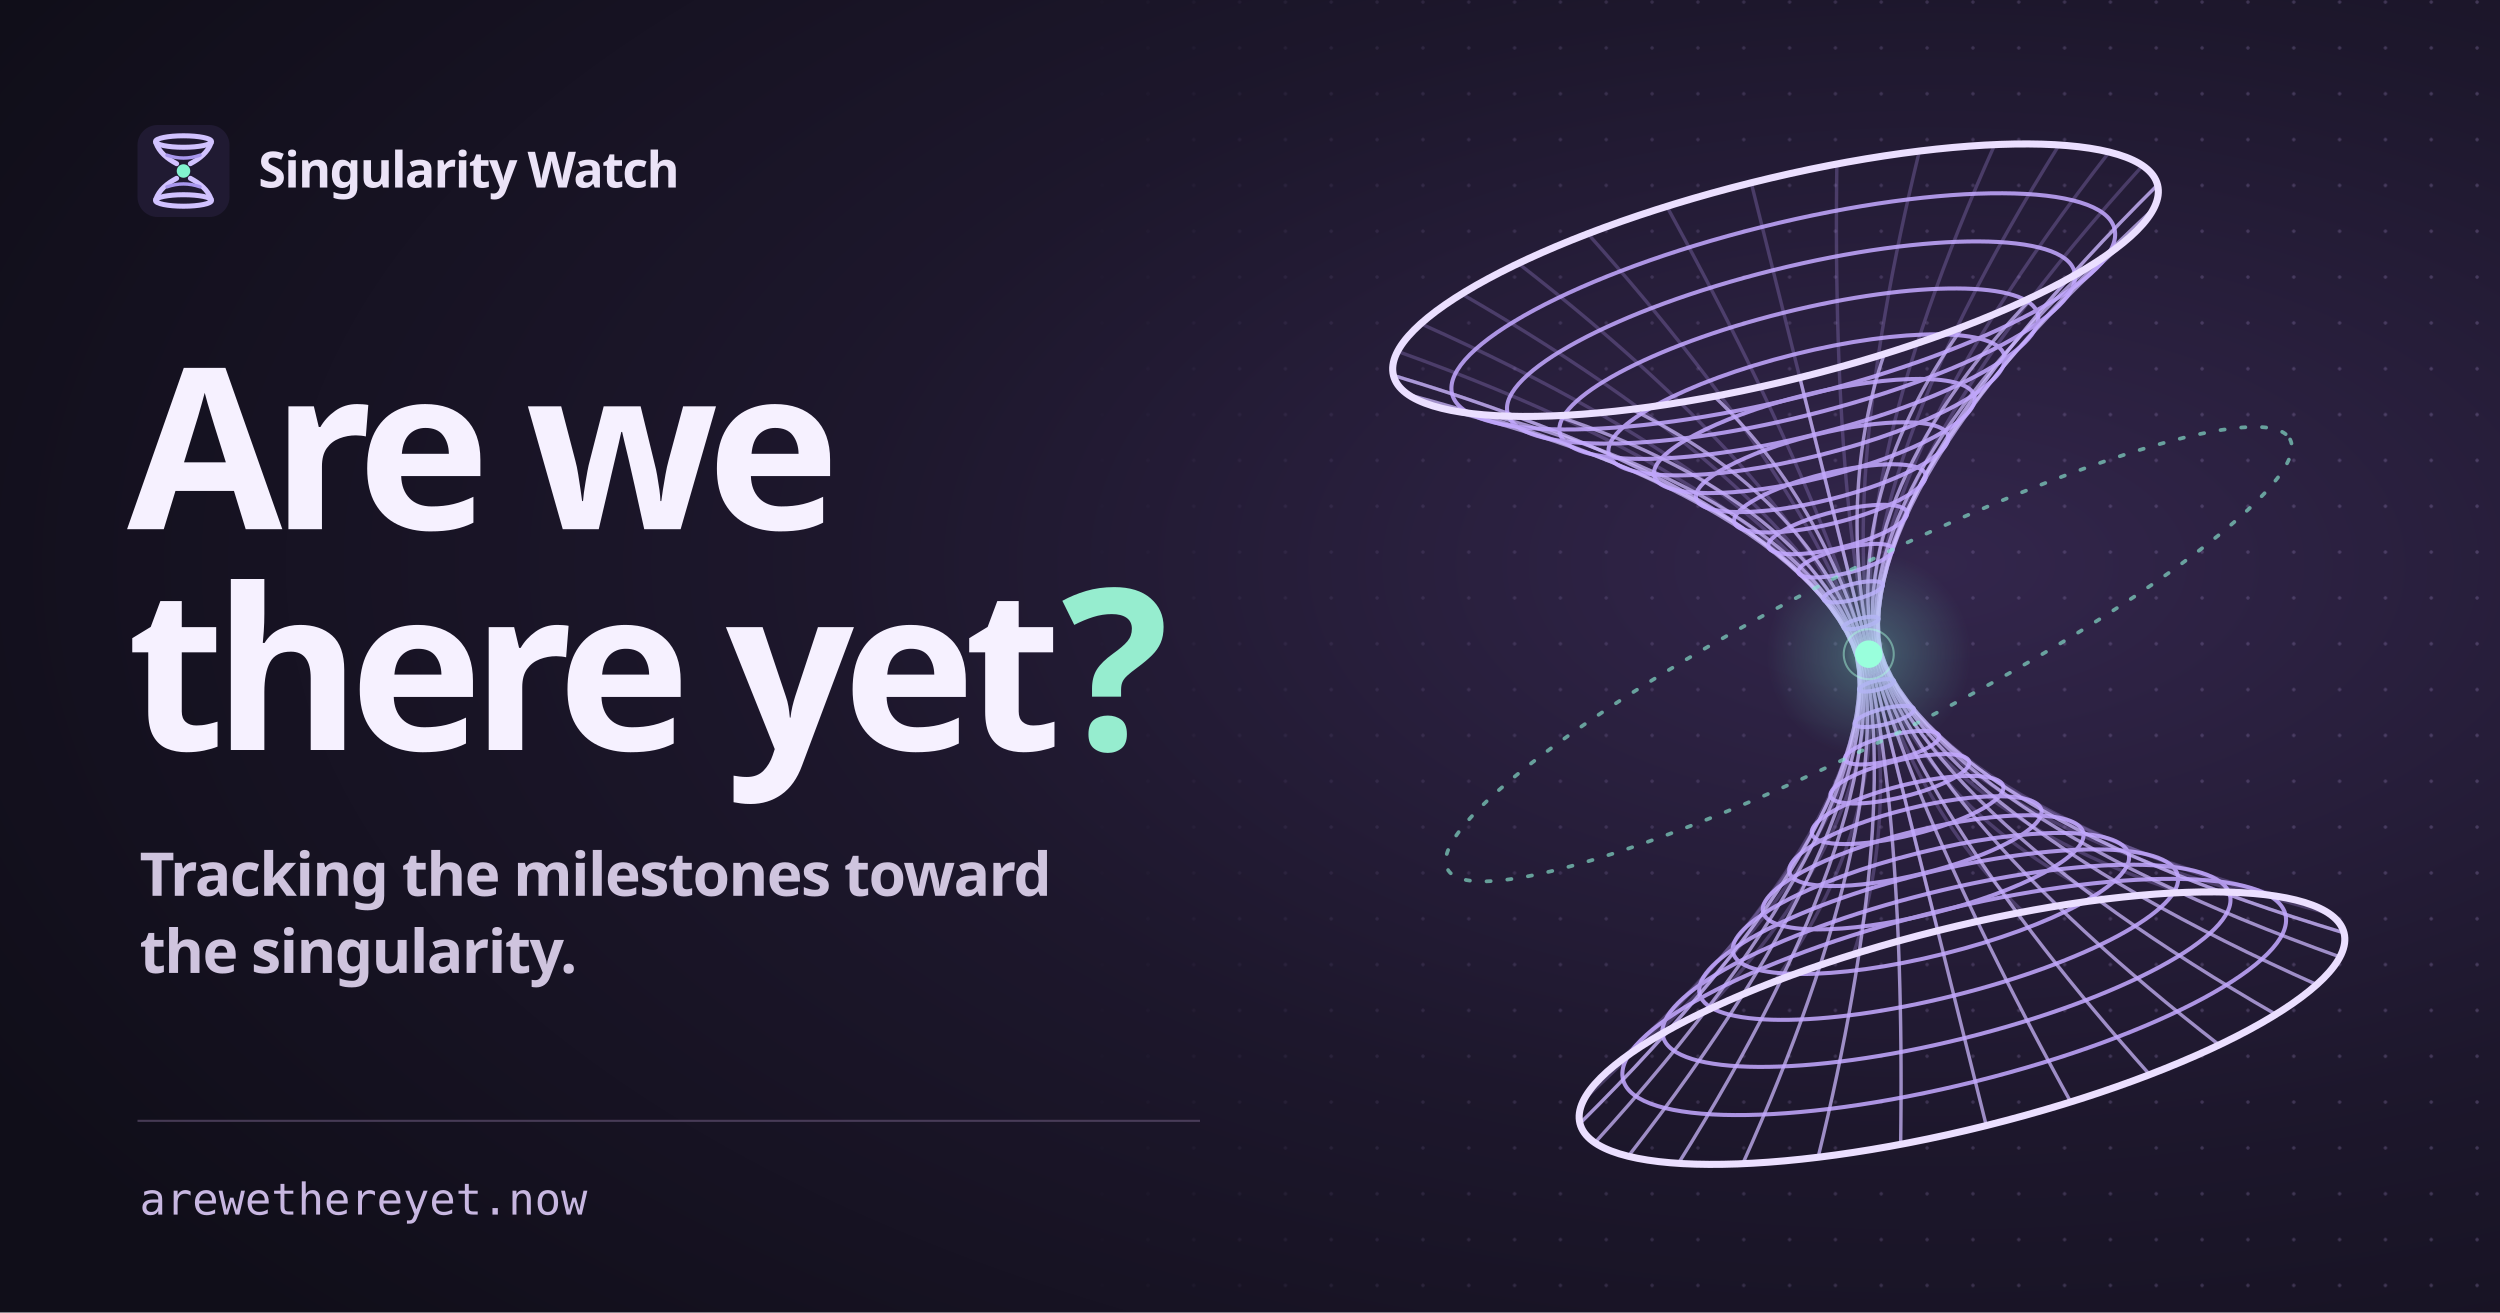
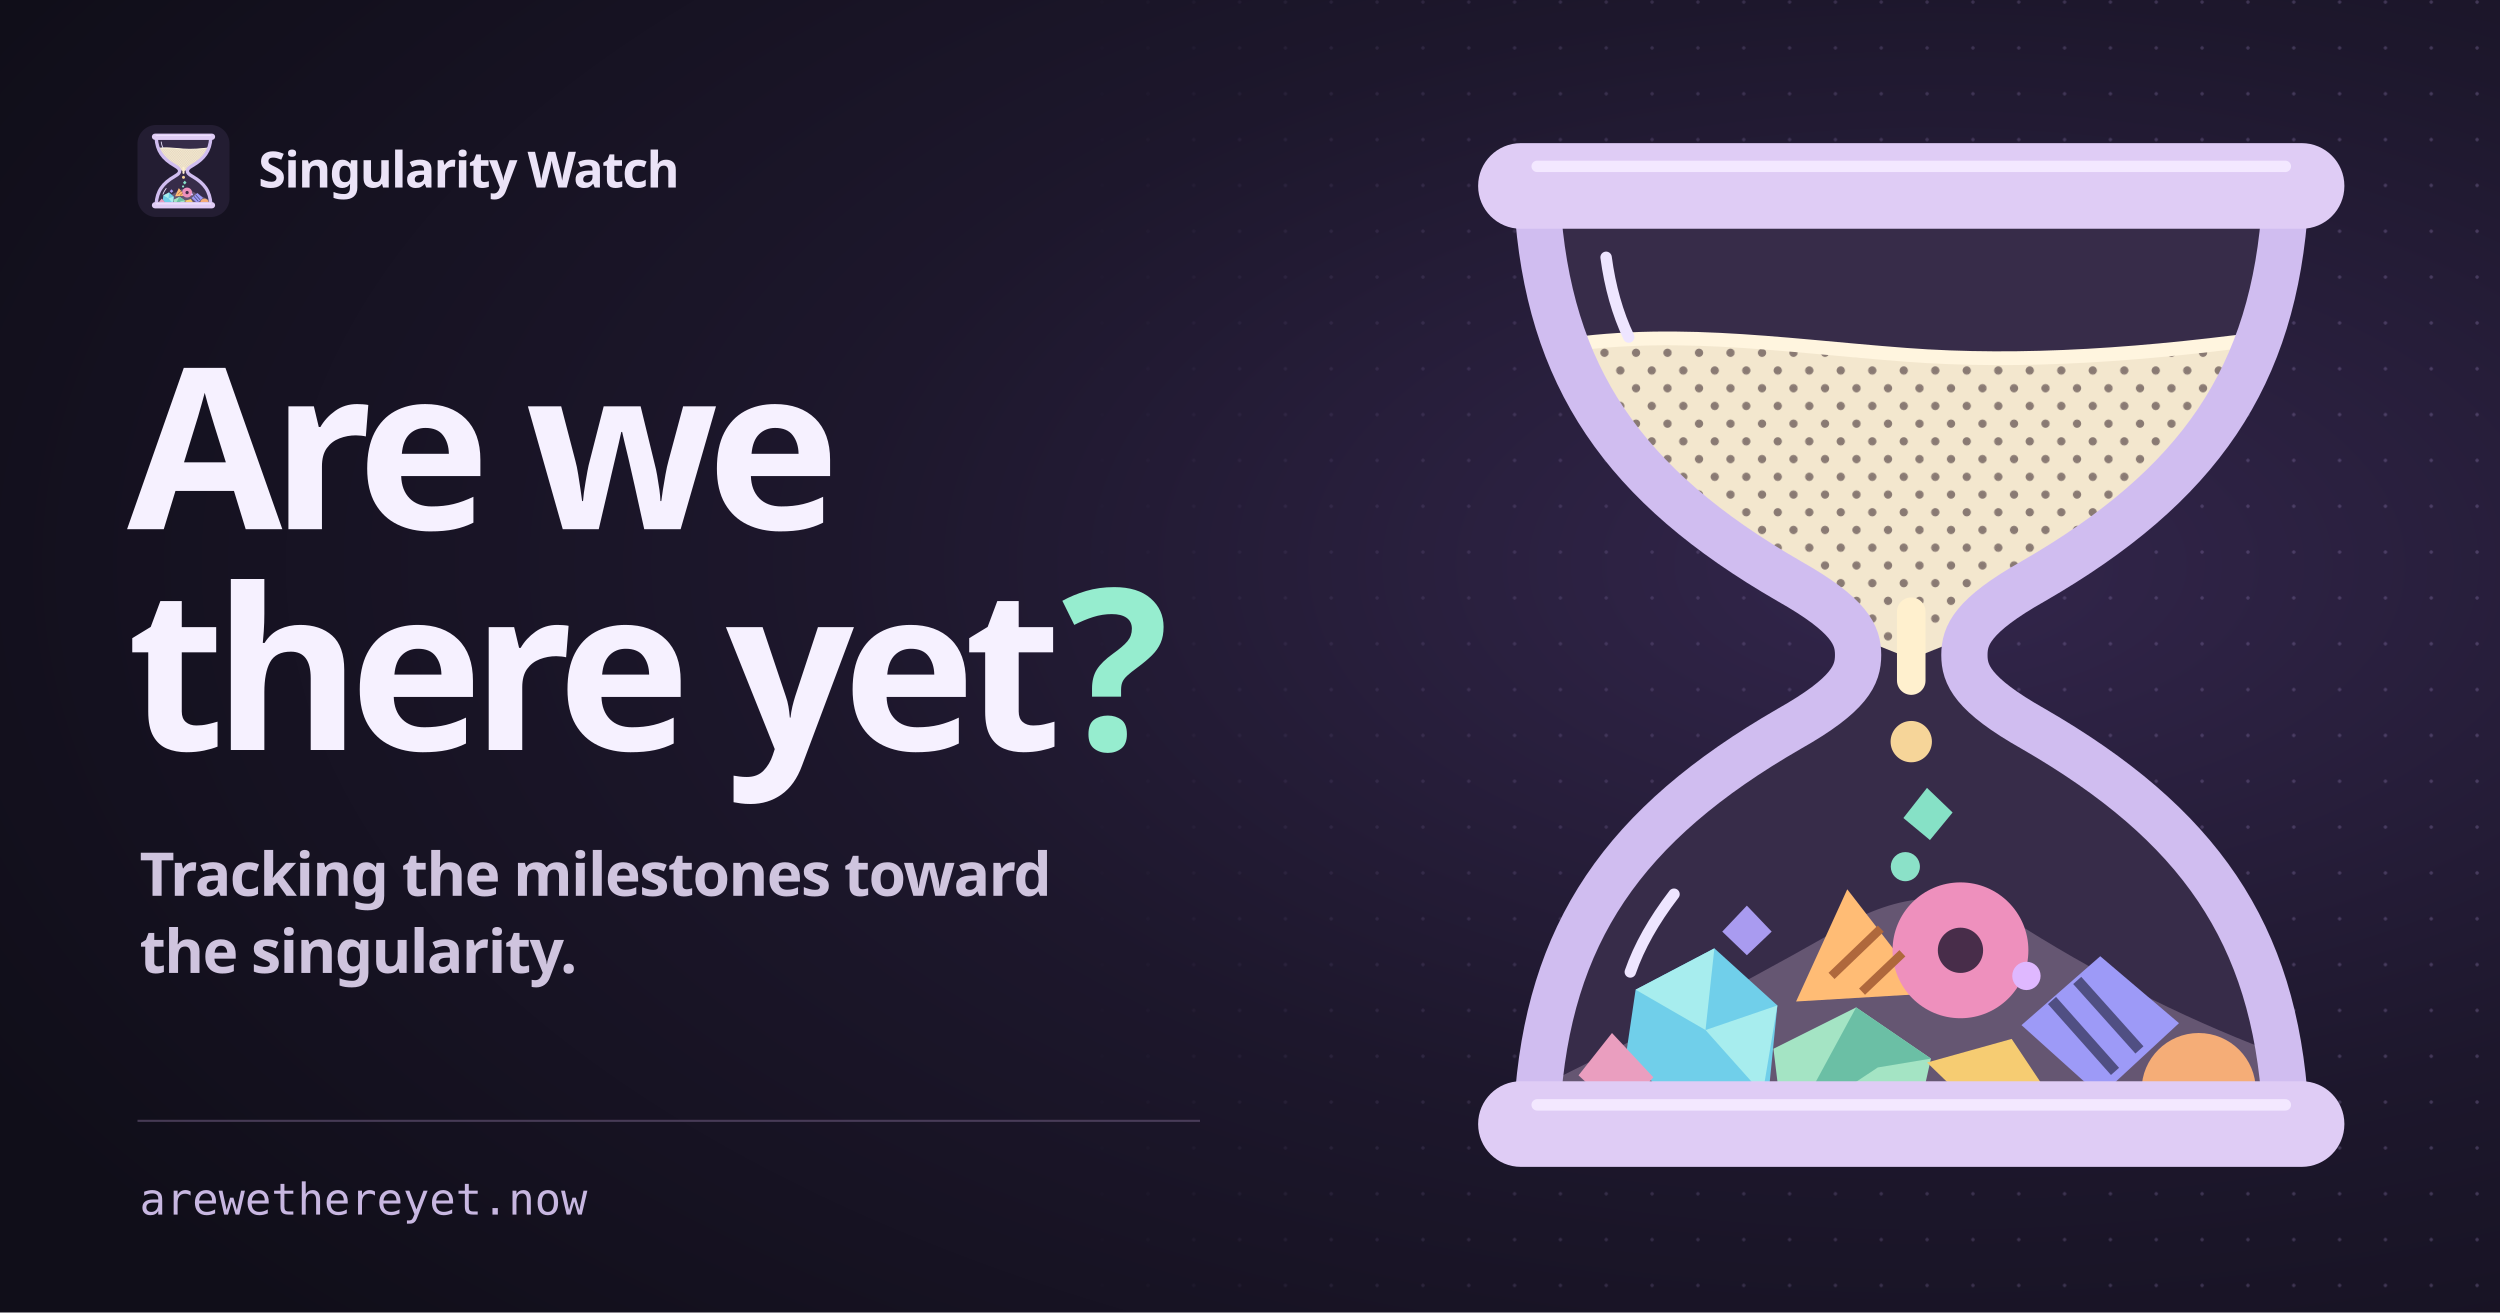
<svg xmlns="http://www.w3.org/2000/svg" width="1200" height="630" viewBox="0 0 1200 630">
  <defs>
    <style>
      @font-face {font-family:Geist;src:url(../site/assets/geist.woff2)}
      @font-face {font-family:'IBM Plex Mono';src:url(../site/assets/ibm-plex-mono.woff2)}
    </style>
    <radialGradient id="sky" cx="77%" cy="43%" r="87%">
      <stop stop-color="#33264c" />
      <stop offset=".50" stop-color="#1d172c" />
      <stop offset="1" stop-color="#100e19" />
-     </radialGradient>
-     <radialGradient id="light">
-       <stop stop-color="#a5ffe1" stop-opacity=".52" />
-       <stop offset=".23" stop-color="#75e3c9" stop-opacity=".25" />
-       <stop offset="1" stop-color="#75e3c9" stop-opacity="0" />
    </radialGradient>
    <pattern id="grid" width="22" height="22" patternUnits="userSpaceOnUse">
      <circle cx="1" cy="1" r=".85" fill="#ad96d6" opacity=".26" />
    </pattern>
    <linearGradient id="fade">
      <stop stop-color="black" />
      <stop offset=".32" stop-color="#a0a0a0" />
      <stop offset="1" stop-color="white" />
    </linearGradient>
    <mask id="field">
      <rect x="520" width="680" height="630" fill="url(#fade)" />
    </mask>
+     <path id="bowl" d="M13 9h38c-.55 8.9-4.4 14.4-12.8 19.25C35.1 30 34.7 31 34.7 32s.4 2 3.5 3.75C46.6 40.6 50.45 46.1 51 55H13c.55-8.9 4.4-14.4 12.8-19.25C28.9 34 29.3 33 29.3 32s-.4-2-3.5-3.75C17.4 23.4 13.55 17.9 13 9Z" />
+     <clipPath id="inside">
+       <use href="#bowl" />
+     </clipPath>
+     <path id="sand-bed" d="M13 16.5c6.4-1.2 12.1-.25 18.7.25 5.9.45 12.3.01 19.4-1v3.8L35 31l-3 1.2-3-1.2-16-11.7Z" />
+     <pattern id="sand" patternUnits="userSpaceOnUse" width="1.6" height="1.8">
+       <circle cx=".42" cy=".45" r=".21" fill="#897a73" />
+       <circle cx="1.22" cy="1.35" r=".21" fill="#897a73" />
+     </pattern>
+     <g id="glass">
+       <use href="#bowl" fill="#372c49" />
+       <g clip-path="url(#inside)">
+         <use href="#sand-bed" fill="#f3e7ce" />
+         <use href="#sand-bed" fill="url(#sand)" class="detail" />
+         <path d="M13 16.5c6.4-1.2 12.1-.25 18.7.25 5.9.45 12.3.01 19.4-1" fill="none" stroke="#fff5df" stroke-width=".7" />
+         <path d="M13 54q9.9-4.9 16.4-8.7c3.2-1.5 5.7-1.1 8.4.6q6.4 4 13.2 6.5V57H13Z" fill="#655672" />
+         <g>
+           <path d="m18 49 4-2.1 3.2 2.9-.45 4.5-4.9.65-2.3-2.9Z" fill="#70cfea" />
+           <path d="m26.15 49.6 2.6-5.7 4.1 5.3Z" fill="#ffbc75" />
+           <circle cx="34.5" cy="47" r="3.45" fill="#ee90bd" />
+           <path d="m37.6 50.8 4-3.5 4 3.4-4 3.7Z" fill="#9d9af7" />
+           <path d="m25 52 4.2-2.1 3.8 2.6-.8 3.6h-6.7Z" fill="#a4e4c4" />
+           <circle cx="46.6" cy="54.1" r="2.9" fill="#f5ad77" />
+           <circle cx="34.5" cy="47" r="1.15" fill="#482d4a" />
+         </g>
+         <g class="detail">
+           <path d="m18 49 3.55 2.05L22 46.9Zm3.55 2.05 2.9 3.25.75-4.5Z" fill="#a7edee" />
+           <path d="m30.45 45.9-2.5 2.4m3.6-1.15-2.05 1.95" stroke="#af683c" stroke-width=".44" />
+           <path d="m39.15 49.55 3.2 3.6m-1.92-4.62 3.16 3.53" stroke="#504f83" stroke-width=".55" />
+           <path d="m26 55.8 3.2-5.9 3.8 2.6-2.7.45Z" fill="#6bbfa5" />
+           <path d="m32.8 52.7 4.3-1.2 1.8 2.7-3.1 1.4Z" fill="#f6cc72" />
+           <path d="m15.1 53.35 1.7-2.15 2.1 2.25-1.65 1.9Z" fill="#ea9ebf" />
+           <circle cx="37.85" cy="48.3" r=".72" fill="#dfb8ff" />
+           <circle cx="31.7" cy="42.75" r=".74" fill="#8be1c8" />
+           <circle cx="36.9" cy="55.5" r=".47" fill="#fff0ba" />
+           <path d="m22.4 46.05 1.25-1.32 1.26 1.32-1.26 1.2Z" fill="#a99bf0" />
+         </g>
+         <path d="M32 29.8v3.5" fill="none" stroke="#fff0ce" stroke-width="1.45" stroke-linecap="round" />
+         <circle cx="32" cy="36.4" r="1.05" fill="#f6d599" />
+         <path d="m32.8 38.75 1.3 1.25-1.15 1.4-1.35-1.12Z" fill="#86e1c6" />
+       </g>
+       <use href="#bowl" fill="none" stroke="#d0bdf0" stroke-width="2.35" stroke-linejoin="round" />
+       <path class="detail" d="M16.5 11.8q.3 2.25 1.15 4.05m2.3 28.3q-1.55 2.02-2.22 3.95" fill="none" stroke="#eee5ff" stroke-width=".58" stroke-linecap="round" />
+       <g fill="#dfccf5">
+         <rect x="10" y="6" width="44" height="4.35" rx="2.17" />
+         <rect x="10" y="53.65" width="44" height="4.35" rx="2.17" />
+       </g>
+       <path class="detail" d="M13 7.18h38M13 54.85h38" stroke="#f3e8ff" stroke-width=".58" stroke-linecap="round" />
+     </g>
  </defs>
  <rect width="1200" height="630" fill="url(#sky)" />
  <rect x="520" width="680" height="630" fill="url(#grid)" mask="url(#field)" />
-   <g id="instrument" transform="translate(897 314) rotate(-14)" fill="none" stroke-linejoin="round">
-     <path d="M-189.00,-185.00 L-178.03,-178.39 L-167.34,-171.79 L-156.93,-165.18 L-146.81,-158.57 L-136.98,-151.96 L-127.45,-145.36 L-118.22,-138.75 L-109.28,-132.14 L-100.66,-125.54 L-92.35,-118.93 L-84.35,-112.32 L-76.68,-105.71 L-69.33,-99.11 L-62.32,-92.50 L-55.66,-85.89 L-49.34,-79.29 L-43.38,-72.68 L-37.79,-66.07 L-32.58,-59.46 L-27.75,-52.86 L-23.34,-46.25 L-19.34,-39.64 L-15.78,-33.04 L-12.70,-26.43 L-10.11,-19.82 L-8.06,-13.21 L-6.63,-6.61 L-6.00,0.00 L-6.63,6.61 L-8.06,13.21 L-10.11,19.82 L-12.70,26.43 L-15.78,33.04 L-19.34,39.64 L-23.34,46.25 L-27.75,52.86 L-32.58,59.46 L-37.79,66.07 L-43.38,72.68 L-49.34,79.29 L-55.66,85.89 L-62.32,92.50 L-69.33,99.11 L-76.68,105.71 L-84.35,112.32 L-92.35,118.93 L-100.66,125.54 L-109.28,132.14 L-118.22,138.75 L-127.45,145.36 L-136.98,151.96 L-146.81,158.57 L-156.93,165.18 L-167.34,171.79 L-178.03,178.39 L-189.00,185.00" stroke="#9d83d4" stroke-width="1.65" opacity="0.31" />
-     <path d="M-184.26,-195.72 L-173.57,-188.49 L-163.14,-181.28 L-153.00,-174.08 L-143.13,-166.90 L-133.55,-159.74 L-124.26,-152.59 L-115.25,-145.46 L-106.54,-138.34 L-98.14,-131.25 L-90.03,-124.17 L-82.24,-117.11 L-74.76,-110.07 L-67.60,-103.04 L-60.76,-96.04 L-54.26,-89.05 L-48.10,-82.09 L-42.29,-75.14 L-36.84,-68.22 L-31.76,-61.31 L-27.06,-54.43 L-22.75,-47.57 L-18.85,-40.74 L-15.39,-33.93 L-12.38,-27.15 L-9.85,-20.39 L-7.86,-13.67 L-6.47,-6.98 L-5.85,-0.34 L-6.47,6.23 L-7.86,12.76 L-9.85,19.25 L-12.38,25.71 L-15.39,32.14 L-18.85,38.55 L-22.75,44.93 L-27.06,51.28 L-31.76,57.62 L-36.84,63.93 L-42.29,70.22 L-48.10,76.49 L-54.26,82.73 L-60.76,88.96 L-67.60,95.17 L-74.76,101.36 L-82.24,107.54 L-90.03,113.69 L-98.14,119.82 L-106.54,125.94 L-115.25,132.04 L-124.26,138.13 L-133.55,144.19 L-143.13,150.24 L-153.00,156.27 L-163.14,162.29 L-173.57,168.29 L-184.26,174.28" stroke="#9d83d4" stroke-width="1.65" opacity="0.31" />
-     <path d="M-170.28,-205.91 L-160.40,-198.09 L-150.77,-190.30 L-141.39,-182.54 L-132.27,-174.81 L-123.42,-167.12 L-114.83,-159.46 L-106.51,-151.83 L-98.46,-144.23 L-90.69,-136.67 L-83.20,-129.15 L-76.00,-121.65 L-69.08,-114.20 L-62.47,-106.78 L-56.15,-99.40 L-50.15,-92.05 L-44.45,-84.74 L-39.08,-77.48 L-34.05,-70.25 L-29.35,-63.07 L-25.01,-55.93 L-21.03,-48.83 L-17.42,-41.78 L-14.22,-34.78 L-11.44,-27.83 L-9.10,-20.94 L-7.26,-14.11 L-5.98,-7.34 L-5.41,-0.66 L-5.98,5.87 L-7.26,12.32 L-9.10,18.70 L-11.44,25.02 L-14.22,31.29 L-17.42,37.50 L-21.03,43.67 L-25.01,49.79 L-29.35,55.86 L-34.05,61.89 L-39.08,67.88 L-44.45,73.83 L-50.15,79.73 L-56.15,85.60 L-62.47,91.44 L-69.08,97.23 L-76.00,102.99 L-83.20,108.71 L-90.69,114.40 L-98.46,120.05 L-106.51,125.67 L-114.83,131.26 L-123.42,136.81 L-132.27,142.33 L-141.39,147.82 L-150.77,153.27 L-160.40,158.70 L-170.28,164.09" stroke="#9d83d4" stroke-width="1.65" opacity="0.31" />
-     <path d="M-147.77,-215.05 L-139.19,-206.70 L-130.83,-198.39 L-122.69,-190.13 L-114.78,-181.91 L-107.10,-173.74 L-99.65,-165.62 L-92.43,-157.55 L-85.44,-149.52 L-78.70,-141.54 L-72.20,-133.61 L-65.95,-125.73 L-59.95,-117.91 L-54.21,-110.13 L-48.73,-102.41 L-43.51,-94.74 L-38.58,-87.13 L-33.92,-79.58 L-29.54,-72.08 L-25.47,-64.64 L-21.70,-57.27 L-18.24,-49.96 L-15.12,-42.72 L-12.34,-35.55 L-9.93,-28.45 L-7.90,-21.43 L-6.30,-14.50 L-5.19,-7.66 L-4.69,-0.95 L-5.19,5.55 L-6.30,11.93 L-7.90,18.21 L-9.93,24.41 L-12.34,30.53 L-15.12,36.57 L-18.24,42.54 L-21.70,48.44 L-25.47,54.28 L-29.54,60.06 L-33.92,65.78 L-38.58,71.44 L-43.51,77.04 L-48.73,82.59 L-54.21,88.08 L-59.95,93.52 L-65.95,98.91 L-72.20,104.25 L-78.70,109.53 L-85.44,114.77 L-92.43,119.95 L-99.65,125.09 L-107.10,130.19 L-114.78,135.23 L-122.69,140.23 L-130.83,145.18 L-139.19,150.09 L-147.77,154.95" stroke="#9d83d4" stroke-width="1.65" opacity="0.31" />
-     <path d="M-117.84,-222.68 L-111.00,-213.89 L-104.33,-205.15 L-97.85,-196.47 L-91.54,-187.84 L-85.41,-179.27 L-79.46,-170.77 L-73.71,-162.32 L-68.14,-153.93 L-62.76,-145.60 L-57.58,-137.34 L-52.59,-129.14 L-47.81,-121.00 L-43.23,-112.93 L-38.86,-104.93 L-34.70,-96.99 L-30.76,-89.12 L-27.05,-81.33 L-23.56,-73.61 L-20.31,-65.96 L-17.30,-58.39 L-14.55,-50.90 L-12.06,-43.50 L-9.84,-36.18 L-7.92,-28.96 L-6.30,-21.84 L-5.03,-14.82 L-4.14,-7.93 L-3.74,-1.20 L-4.14,5.28 L-5.03,11.61 L-6.30,17.81 L-7.92,23.90 L-9.84,29.89 L-12.06,35.79 L-14.55,41.60 L-17.30,47.32 L-20.31,52.97 L-23.56,58.54 L-27.05,64.03 L-30.76,69.45 L-34.70,74.80 L-38.86,80.07 L-43.23,85.28 L-47.81,90.43 L-52.59,95.50 L-57.58,100.52 L-62.76,105.47 L-68.14,110.36 L-73.71,115.18 L-79.46,119.95 L-85.41,124.65 L-91.54,129.30 L-97.85,133.89 L-104.33,138.42 L-111.00,142.90 L-117.84,147.32" stroke="#9d83d4" stroke-width="1.65" opacity="0.31" />
-     <path d="M-82.00,-228.42 L-77.24,-219.29 L-72.61,-210.23 L-68.09,-201.23 L-63.70,-192.30 L-59.44,-183.44 L-55.30,-174.64 L-51.29,-165.91 L-47.42,-157.25 L-43.67,-148.66 L-40.07,-140.14 L-36.60,-131.70 L-33.27,-123.33 L-30.08,-115.04 L-27.04,-106.82 L-24.15,-98.68 L-21.41,-90.62 L-18.82,-82.65 L-16.40,-74.75 L-14.13,-66.95 L-12.04,-59.23 L-10.13,-51.61 L-8.39,-44.09 L-6.85,-36.66 L-5.51,-29.35 L-4.38,-22.14 L-3.50,-15.07 L-2.88,-8.13 L-2.60,-1.38 L-2.88,5.08 L-3.50,11.36 L-4.38,17.50 L-5.51,23.51 L-6.85,29.41 L-8.39,35.20 L-10.13,40.89 L-12.04,46.48 L-14.13,51.98 L-16.40,57.39 L-18.82,62.71 L-21.41,67.95 L-24.15,73.11 L-27.04,78.18 L-30.08,83.18 L-33.27,88.10 L-36.60,92.94 L-40.07,97.71 L-43.67,102.41 L-47.42,107.04 L-51.29,111.59 L-55.30,116.08 L-59.44,120.49 L-63.70,124.84 L-68.09,129.12 L-72.61,133.34 L-77.24,137.49 L-82.00,141.58" stroke="#9d83d4" stroke-width="1.65" opacity="0.31" />
-     <path d="M-42.06,-231.99 L-39.62,-222.65 L-37.24,-213.39 L-34.92,-204.19 L-32.67,-195.07 L-30.48,-186.02 L-28.36,-177.04 L-26.31,-168.14 L-24.32,-159.31 L-22.40,-150.56 L-20.55,-141.89 L-18.77,-133.29 L-17.06,-124.78 L-15.43,-116.34 L-13.87,-107.99 L-12.38,-99.73 L-10.98,-91.55 L-9.65,-83.46 L-8.41,-75.47 L-7.25,-67.56 L-6.18,-59.76 L-5.19,-52.05 L-4.30,-44.45 L-3.51,-36.96 L-2.83,-29.58 L-2.25,-22.33 L-1.79,-15.22 L-1.48,-8.26 L-1.34,-1.49 L-1.48,4.96 L-1.79,11.21 L-2.25,17.31 L-2.83,23.27 L-3.51,29.11 L-4.30,34.83 L-5.19,40.45 L-6.18,45.96 L-7.25,51.37 L-8.41,56.68 L-9.65,61.89 L-10.98,67.02 L-12.38,72.06 L-13.87,77.01 L-15.43,81.87 L-17.06,86.65 L-18.77,91.35 L-20.55,95.97 L-22.40,100.51 L-24.32,104.97 L-26.31,109.36 L-28.36,113.67 L-30.48,117.91 L-32.67,122.07 L-34.92,126.16 L-37.24,130.18 L-39.62,134.13 L-42.06,138.01" stroke="#9d83d4" stroke-width="1.65" opacity="0.31" />
-     <path d="M-0.00,-233.19 L-0.00,-223.79 L-0.00,-214.46 L-0.00,-205.20 L-0.00,-196.01 L-0.00,-186.90 L-0.00,-177.86 L-0.00,-168.90 L-0.00,-160.01 L-0.00,-151.20 L-0.00,-142.48 L-0.00,-133.83 L-0.00,-125.27 L-0.00,-116.79 L-0.00,-108.39 L-0.00,-100.09 L-0.00,-91.87 L-0.00,-83.74 L-0.00,-75.71 L-0.00,-67.77 L-0.00,-59.93 L-0.00,-52.20 L-0.00,-44.57 L-0.00,-37.06 L-0.00,-29.67 L-0.00,-22.40 L-0.00,-15.27 L-0.00,-8.30 L-0.00,-1.53 L-0.00,4.92 L-0.00,11.16 L-0.00,17.24 L-0.00,23.19 L-0.00,29.01 L-0.00,34.71 L-0.00,40.30 L-0.00,45.78 L-0.00,51.16 L-0.00,56.44 L-0.00,61.62 L-0.00,66.70 L-0.00,71.70 L-0.00,76.61 L-0.00,81.43 L-0.00,86.16 L-0.00,90.81 L-0.00,95.38 L-0.00,99.87 L-0.00,104.28 L-0.00,108.60 L-0.00,112.86 L-0.00,117.03 L-0.00,121.13 L-0.00,125.16 L-0.00,129.11 L-0.00,133.00 L-0.00,136.81" stroke="#9d83d4" stroke-width="1.65" opacity="0.31" />
-     <path d="M42.06,-231.99 L39.62,-222.65 L37.24,-213.39 L34.92,-204.19 L32.67,-195.07 L30.48,-186.02 L28.36,-177.04 L26.31,-168.14 L24.32,-159.31 L22.40,-150.56 L20.55,-141.89 L18.77,-133.29 L17.06,-124.78 L15.43,-116.34 L13.87,-107.99 L12.38,-99.73 L10.98,-91.55 L9.65,-83.46 L8.41,-75.47 L7.25,-67.56 L6.18,-59.76 L5.19,-52.05 L4.30,-44.45 L3.51,-36.96 L2.83,-29.58 L2.25,-22.33 L1.79,-15.22 L1.48,-8.26 L1.34,-1.49 L1.48,4.96 L1.79,11.21 L2.25,17.31 L2.83,23.27 L3.51,29.11 L4.30,34.83 L5.19,40.45 L6.18,45.96 L7.25,51.37 L8.41,56.68 L9.65,61.89 L10.98,67.02 L12.38,72.06 L13.87,77.01 L15.43,81.87 L17.06,86.65 L18.77,91.35 L20.55,95.97 L22.40,100.51 L24.32,104.97 L26.31,109.36 L28.36,113.67 L30.48,117.91 L32.67,122.07 L34.92,126.16 L37.24,130.18 L39.62,134.13 L42.06,138.01" stroke="#9d83d4" stroke-width="1.65" opacity="0.31" />
-     <path d="M82.00,-228.42 L77.24,-219.29 L72.61,-210.23 L68.09,-201.23 L63.70,-192.30 L59.44,-183.44 L55.30,-174.64 L51.29,-165.91 L47.42,-157.25 L43.67,-148.66 L40.07,-140.14 L36.60,-131.70 L33.27,-123.33 L30.08,-115.04 L27.04,-106.82 L24.15,-98.68 L21.41,-90.62 L18.82,-82.65 L16.40,-74.75 L14.13,-66.95 L12.04,-59.23 L10.13,-51.61 L8.39,-44.09 L6.85,-36.66 L5.51,-29.35 L4.38,-22.14 L3.50,-15.07 L2.88,-8.13 L2.60,-1.38 L2.88,5.08 L3.50,11.36 L4.38,17.50 L5.51,23.51 L6.85,29.41 L8.39,35.20 L10.13,40.89 L12.04,46.48 L14.13,51.98 L16.40,57.39 L18.82,62.71 L21.41,67.95 L24.15,73.11 L27.04,78.18 L30.08,83.18 L33.27,88.10 L36.60,92.94 L40.07,97.71 L43.67,102.41 L47.42,107.04 L51.29,111.59 L55.30,116.08 L59.44,120.49 L63.70,124.84 L68.09,129.12 L72.61,133.34 L77.24,137.49 L82.00,141.58" stroke="#9d83d4" stroke-width="1.65" opacity="0.31" />
-     <path d="M117.84,-222.68 L111.00,-213.89 L104.33,-205.15 L97.85,-196.47 L91.54,-187.84 L85.41,-179.27 L79.46,-170.77 L73.71,-162.32 L68.14,-153.93 L62.76,-145.60 L57.58,-137.34 L52.59,-129.14 L47.81,-121.00 L43.23,-112.93 L38.86,-104.93 L34.70,-96.99 L30.76,-89.12 L27.05,-81.33 L23.56,-73.61 L20.31,-65.96 L17.30,-58.39 L14.55,-50.90 L12.06,-43.50 L9.84,-36.18 L7.92,-28.96 L6.30,-21.84 L5.03,-14.82 L4.14,-7.93 L3.74,-1.20 L4.14,5.28 L5.03,11.61 L6.30,17.81 L7.92,23.90 L9.84,29.89 L12.06,35.79 L14.55,41.60 L17.30,47.32 L20.31,52.97 L23.56,58.54 L27.05,64.03 L30.76,69.45 L34.70,74.80 L38.86,80.07 L43.23,85.28 L47.81,90.43 L52.59,95.50 L57.58,100.52 L62.76,105.47 L68.14,110.36 L73.71,115.18 L79.46,119.95 L85.41,124.65 L91.54,129.30 L97.85,133.89 L104.33,138.42 L111.00,142.90 L117.84,147.32" stroke="#9d83d4" stroke-width="1.65" opacity="0.31" />
-     <path d="M147.77,-215.05 L139.19,-206.70 L130.83,-198.39 L122.69,-190.13 L114.78,-181.91 L107.10,-173.74 L99.65,-165.62 L92.43,-157.55 L85.44,-149.52 L78.70,-141.54 L72.20,-133.61 L65.95,-125.73 L59.95,-117.91 L54.21,-110.13 L48.73,-102.41 L43.51,-94.74 L38.58,-87.13 L33.92,-79.58 L29.54,-72.08 L25.47,-64.64 L21.70,-57.27 L18.24,-49.96 L15.12,-42.72 L12.34,-35.55 L9.93,-28.45 L7.90,-21.43 L6.30,-14.50 L5.19,-7.66 L4.69,-0.95 L5.19,5.55 L6.30,11.93 L7.90,18.21 L9.93,24.41 L12.34,30.53 L15.12,36.57 L18.24,42.54 L21.70,48.44 L25.47,54.28 L29.54,60.06 L33.92,65.78 L38.58,71.44 L43.51,77.04 L48.73,82.59 L54.21,88.08 L59.95,93.52 L65.95,98.91 L72.20,104.25 L78.70,109.53 L85.44,114.77 L92.43,119.95 L99.65,125.09 L107.10,130.19 L114.78,135.23 L122.69,140.23 L130.83,145.18 L139.19,150.09 L147.77,154.95" stroke="#9d83d4" stroke-width="1.65" opacity="0.31" />
-     <path d="M170.28,-205.91 L160.40,-198.09 L150.77,-190.30 L141.39,-182.54 L132.27,-174.81 L123.42,-167.12 L114.83,-159.46 L106.51,-151.83 L98.46,-144.23 L90.69,-136.67 L83.20,-129.15 L76.00,-121.65 L69.08,-114.20 L62.47,-106.78 L56.15,-99.40 L50.15,-92.05 L44.45,-84.74 L39.08,-77.48 L34.05,-70.25 L29.35,-63.07 L25.01,-55.93 L21.03,-48.83 L17.42,-41.78 L14.22,-34.78 L11.44,-27.83 L9.10,-20.94 L7.26,-14.11 L5.98,-7.34 L5.41,-0.66 L5.98,5.87 L7.26,12.32 L9.10,18.70 L11.44,25.02 L14.22,31.29 L17.42,37.50 L21.03,43.67 L25.01,49.79 L29.35,55.86 L34.05,61.89 L39.08,67.88 L44.45,73.83 L50.15,79.73 L56.15,85.60 L62.47,91.44 L69.08,97.23 L76.00,102.99 L83.20,108.71 L90.69,114.40 L98.46,120.05 L106.51,125.67 L114.83,131.26 L123.42,136.81 L132.27,142.33 L141.39,147.82 L150.77,153.27 L160.40,158.70 L170.28,164.09" stroke="#9d83d4" stroke-width="1.65" opacity="0.31" />
-     <path d="M184.26,-195.72 L173.57,-188.49 L163.14,-181.28 L153.00,-174.08 L143.13,-166.90 L133.55,-159.74 L124.26,-152.59 L115.25,-145.46 L106.54,-138.34 L98.14,-131.25 L90.03,-124.17 L82.24,-117.11 L74.76,-110.07 L67.60,-103.04 L60.76,-96.04 L54.26,-89.05 L48.10,-82.09 L42.29,-75.14 L36.84,-68.22 L31.76,-61.31 L27.06,-54.43 L22.75,-47.57 L18.85,-40.74 L15.39,-33.93 L12.38,-27.15 L9.85,-20.39 L7.86,-13.67 L6.47,-6.98 L5.85,-0.34 L6.47,6.23 L7.86,12.76 L9.85,19.25 L12.38,25.71 L15.39,32.14 L18.85,38.55 L22.75,44.93 L27.06,51.28 L31.76,57.62 L36.84,63.93 L42.29,70.22 L48.10,76.49 L54.26,82.73 L60.76,88.96 L67.60,95.17 L74.76,101.36 L82.24,107.54 L90.03,113.69 L98.14,119.82 L106.54,125.94 L115.25,132.04 L124.26,138.13 L133.55,144.19 L143.13,150.24 L153.00,156.27 L163.14,162.29 L173.57,168.29 L184.26,174.28" stroke="#9d83d4" stroke-width="1.65" opacity="0.31" />
-     <path d="M189.00,-185.00 L178.03,-178.39 L167.34,-171.79 L156.93,-165.18 L146.81,-158.57 L136.98,-151.96 L127.45,-145.36 L118.22,-138.75 L109.28,-132.14 L100.66,-125.54 L92.35,-118.93 L84.35,-112.32 L76.68,-105.71 L69.33,-99.11 L62.32,-92.50 L55.66,-85.89 L49.34,-79.29 L43.38,-72.68 L37.79,-66.07 L32.58,-59.46 L27.75,-52.86 L23.34,-46.25 L19.34,-39.64 L15.78,-33.04 L12.70,-26.43 L10.11,-19.82 L8.06,-13.21 L6.63,-6.61 L6.00,-0.00 L6.63,6.61 L8.06,13.21 L10.11,19.82 L12.70,26.43 L15.78,33.04 L19.34,39.64 L23.34,46.25 L27.75,52.86 L32.58,59.46 L37.79,66.07 L43.38,72.68 L49.34,79.29 L55.66,85.89 L62.32,92.50 L69.33,99.11 L76.68,105.71 L84.35,112.32 L92.35,118.93 L100.66,125.54 L109.28,132.14 L118.22,138.75 L127.45,145.36 L136.98,151.96 L146.81,158.57 L156.93,165.18 L167.34,171.79 L178.03,178.39 L189.00,185.00" stroke="#9d83d4" stroke-width="1.65" opacity="0.31" />
-     <path d="M189.00,-185.00 L178.03,-178.39 L167.34,-171.79 L156.93,-165.18 L146.81,-158.57 L136.98,-151.96 L127.45,-145.36 L118.22,-138.75 L109.28,-132.14 L100.66,-125.54 L92.35,-118.93 L84.35,-112.32 L76.68,-105.71 L69.33,-99.11 L62.32,-92.50 L55.66,-85.89 L49.34,-79.29 L43.38,-72.68 L37.79,-66.07 L32.58,-59.46 L27.75,-52.86 L23.34,-46.25 L19.34,-39.64 L15.78,-33.04 L12.70,-26.43 L10.11,-19.82 L8.06,-13.21 L6.63,-6.61 L6.00,0.00 L6.63,6.61 L8.06,13.21 L10.11,19.82 L12.70,26.43 L15.78,33.04 L19.34,39.64 L23.34,46.25 L27.75,52.86 L32.58,59.46 L37.79,66.07 L43.38,72.68 L49.34,79.29 L55.66,85.89 L62.32,92.50 L69.33,99.11 L76.68,105.71 L84.35,112.32 L92.35,118.93 L100.66,125.54 L109.28,132.14 L118.22,138.75 L127.45,145.36 L136.98,151.96 L146.81,158.57 L156.93,165.18 L167.34,171.79 L178.03,178.39 L189.00,185.00" stroke="#cdb9ff" stroke-width="1.65" opacity="0.73" />
-     <path d="M184.26,-174.28 L173.57,-168.29 L163.14,-162.29 L153.00,-156.27 L143.13,-150.24 L133.55,-144.19 L124.26,-138.13 L115.25,-132.04 L106.54,-125.94 L98.14,-119.82 L90.03,-113.69 L82.24,-107.54 L74.76,-101.36 L67.60,-95.17 L60.76,-88.96 L54.26,-82.73 L48.10,-76.49 L42.29,-70.22 L36.84,-63.93 L31.76,-57.62 L27.06,-51.28 L22.75,-44.93 L18.85,-38.55 L15.39,-32.14 L12.38,-25.71 L9.85,-19.25 L7.86,-12.76 L6.47,-6.23 L5.85,0.34 L6.47,6.98 L7.86,13.67 L9.85,20.39 L12.38,27.15 L15.39,33.93 L18.85,40.74 L22.75,47.57 L27.06,54.43 L31.76,61.31 L36.84,68.22 L42.29,75.14 L48.10,82.09 L54.26,89.05 L60.76,96.04 L67.60,103.04 L74.76,110.07 L82.24,117.11 L90.03,124.17 L98.14,131.25 L106.54,138.34 L115.25,145.46 L124.26,152.59 L133.55,159.74 L143.13,166.90 L153.00,174.08 L163.14,181.28 L173.57,188.49 L184.26,195.72" stroke="#cdb9ff" stroke-width="1.65" opacity="0.73" />
-     <path d="M170.28,-164.09 L160.40,-158.70 L150.77,-153.27 L141.39,-147.82 L132.27,-142.33 L123.42,-136.81 L114.83,-131.26 L106.51,-125.67 L98.46,-120.05 L90.69,-114.40 L83.20,-108.71 L76.00,-102.99 L69.08,-97.23 L62.47,-91.44 L56.15,-85.60 L50.15,-79.73 L44.45,-73.83 L39.08,-67.88 L34.05,-61.89 L29.35,-55.86 L25.01,-49.79 L21.03,-43.67 L17.42,-37.50 L14.22,-31.29 L11.44,-25.02 L9.10,-18.70 L7.26,-12.32 L5.98,-5.87 L5.41,0.66 L5.98,7.34 L7.26,14.11 L9.10,20.94 L11.44,27.83 L14.22,34.78 L17.42,41.78 L21.03,48.83 L25.01,55.93 L29.35,63.07 L34.05,70.25 L39.08,77.48 L44.45,84.74 L50.15,92.05 L56.15,99.40 L62.47,106.78 L69.08,114.20 L76.00,121.65 L83.20,129.15 L90.69,136.67 L98.46,144.23 L106.51,151.83 L114.83,159.46 L123.42,167.12 L132.27,174.81 L141.39,182.54 L150.77,190.30 L160.40,198.09 L170.28,205.91" stroke="#cdb9ff" stroke-width="1.65" opacity="0.73" />
-     <path d="M147.77,-154.95 L139.19,-150.09 L130.83,-145.18 L122.69,-140.23 L114.78,-135.23 L107.10,-130.19 L99.65,-125.09 L92.43,-119.95 L85.44,-114.77 L78.70,-109.53 L72.20,-104.25 L65.95,-98.91 L59.95,-93.52 L54.21,-88.08 L48.73,-82.59 L43.51,-77.04 L38.58,-71.44 L33.92,-65.78 L29.54,-60.06 L25.47,-54.28 L21.70,-48.44 L18.24,-42.54 L15.12,-36.57 L12.34,-30.53 L9.93,-24.41 L7.90,-18.21 L6.30,-11.93 L5.19,-5.55 L4.69,0.95 L5.19,7.66 L6.30,14.50 L7.90,21.43 L9.93,28.45 L12.34,35.55 L15.12,42.72 L18.24,49.96 L21.70,57.27 L25.47,64.64 L29.54,72.08 L33.92,79.58 L38.58,87.13 L43.51,94.74 L48.73,102.41 L54.21,110.13 L59.95,117.91 L65.95,125.73 L72.20,133.61 L78.70,141.54 L85.44,149.52 L92.43,157.55 L99.65,165.62 L107.10,173.74 L114.78,181.91 L122.69,190.13 L130.83,198.39 L139.19,206.70 L147.77,215.05" stroke="#cdb9ff" stroke-width="1.65" opacity="0.73" />
-     <path d="M117.84,-147.32 L111.00,-142.90 L104.33,-138.42 L97.85,-133.89 L91.54,-129.30 L85.41,-124.65 L79.46,-119.95 L73.71,-115.18 L68.14,-110.36 L62.76,-105.47 L57.58,-100.52 L52.59,-95.50 L47.81,-90.43 L43.23,-85.28 L38.86,-80.07 L34.70,-74.80 L30.76,-69.45 L27.05,-64.03 L23.56,-58.54 L20.31,-52.97 L17.30,-47.32 L14.55,-41.60 L12.06,-35.79 L9.84,-29.89 L7.92,-23.90 L6.30,-17.81 L5.03,-11.61 L4.14,-5.28 L3.74,1.20 L4.14,7.93 L5.03,14.82 L6.30,21.84 L7.92,28.96 L9.84,36.18 L12.06,43.50 L14.55,50.90 L17.30,58.39 L20.31,65.96 L23.56,73.61 L27.05,81.33 L30.76,89.12 L34.70,96.99 L38.86,104.93 L43.23,112.93 L47.81,121.00 L52.59,129.14 L57.58,137.34 L62.76,145.60 L68.14,153.93 L73.71,162.32 L79.46,170.77 L85.41,179.27 L91.54,187.84 L97.85,196.47 L104.33,205.15 L111.00,213.89 L117.84,222.68" stroke="#cdb9ff" stroke-width="1.65" opacity="0.73" />
-     <path d="M82.00,-141.58 L77.24,-137.49 L72.61,-133.34 L68.09,-129.12 L63.70,-124.84 L59.44,-120.49 L55.30,-116.08 L51.29,-111.59 L47.42,-107.04 L43.67,-102.41 L40.07,-97.71 L36.60,-92.94 L33.27,-88.10 L30.08,-83.18 L27.04,-78.18 L24.15,-73.11 L21.41,-67.95 L18.82,-62.71 L16.40,-57.39 L14.13,-51.98 L12.04,-46.48 L10.13,-40.89 L8.39,-35.20 L6.85,-29.41 L5.51,-23.51 L4.38,-17.50 L3.50,-11.36 L2.88,-5.08 L2.60,1.38 L2.88,8.13 L3.50,15.07 L4.38,22.14 L5.51,29.35 L6.85,36.66 L8.39,44.09 L10.13,51.61 L12.04,59.23 L14.13,66.95 L16.40,74.75 L18.82,82.65 L21.41,90.62 L24.15,98.68 L27.04,106.82 L30.08,115.04 L33.27,123.33 L36.60,131.70 L40.07,140.14 L43.67,148.66 L47.42,157.25 L51.29,165.91 L55.30,174.64 L59.44,183.44 L63.70,192.30 L68.09,201.23 L72.61,210.23 L77.24,219.29 L82.00,228.42" stroke="#cdb9ff" stroke-width="1.65" opacity="0.73" />
-     <path d="M42.06,-138.01 L39.62,-134.13 L37.24,-130.18 L34.92,-126.16 L32.67,-122.07 L30.48,-117.91 L28.36,-113.67 L26.31,-109.36 L24.32,-104.97 L22.40,-100.51 L20.55,-95.97 L18.77,-91.35 L17.06,-86.65 L15.43,-81.87 L13.87,-77.01 L12.38,-72.06 L10.98,-67.02 L9.65,-61.89 L8.41,-56.68 L7.25,-51.37 L6.18,-45.96 L5.19,-40.45 L4.30,-34.83 L3.51,-29.11 L2.83,-23.27 L2.25,-17.31 L1.79,-11.21 L1.48,-4.96 L1.34,1.49 L1.48,8.26 L1.79,15.22 L2.25,22.33 L2.83,29.58 L3.51,36.96 L4.30,44.45 L5.19,52.05 L6.18,59.76 L7.25,67.56 L8.41,75.47 L9.65,83.46 L10.98,91.55 L12.38,99.73 L13.87,107.99 L15.43,116.34 L17.06,124.78 L18.77,133.29 L20.55,141.89 L22.40,150.56 L24.32,159.31 L26.31,168.14 L28.36,177.04 L30.48,186.02 L32.67,195.07 L34.92,204.19 L37.24,213.39 L39.62,222.65 L42.06,231.99" stroke="#cdb9ff" stroke-width="1.65" opacity="0.73" />
-     <path d="M0.00,-136.81 L0.00,-133.00 L0.00,-129.11 L0.00,-125.16 L0.00,-121.13 L0.00,-117.03 L0.00,-112.86 L0.00,-108.60 L0.00,-104.28 L0.00,-99.87 L0.00,-95.38 L0.00,-90.81 L0.00,-86.16 L0.00,-81.43 L0.00,-76.61 L0.00,-71.70 L0.00,-66.70 L0.00,-61.62 L0.00,-56.44 L0.00,-51.16 L0.00,-45.78 L0.00,-40.30 L0.00,-34.71 L0.00,-29.01 L0.00,-23.19 L0.00,-17.24 L0.00,-11.16 L0.00,-4.92 L0.00,1.53 L0.00,8.30 L0.00,15.27 L0.00,22.40 L0.00,29.67 L0.00,37.06 L0.00,44.57 L0.00,52.20 L0.00,59.93 L0.00,67.77 L0.00,75.71 L0.00,83.74 L0.00,91.87 L0.00,100.09 L0.00,108.39 L0.00,116.79 L0.00,125.27 L0.00,133.83 L0.00,142.48 L0.00,151.20 L0.00,160.01 L0.00,168.90 L0.00,177.86 L0.00,186.90 L0.00,196.01 L0.00,205.20 L0.00,214.46 L0.00,223.79 L0.00,233.19" stroke="#cdb9ff" stroke-width="1.65" opacity="0.73" />
-     <path d="M-42.06,-138.01 L-39.62,-134.13 L-37.24,-130.18 L-34.92,-126.16 L-32.67,-122.07 L-30.48,-117.91 L-28.36,-113.67 L-26.31,-109.36 L-24.32,-104.97 L-22.40,-100.51 L-20.55,-95.97 L-18.77,-91.35 L-17.06,-86.65 L-15.43,-81.87 L-13.87,-77.01 L-12.38,-72.06 L-10.98,-67.02 L-9.65,-61.89 L-8.41,-56.68 L-7.25,-51.37 L-6.18,-45.96 L-5.19,-40.45 L-4.30,-34.83 L-3.51,-29.11 L-2.83,-23.27 L-2.25,-17.31 L-1.79,-11.21 L-1.48,-4.96 L-1.34,1.49 L-1.48,8.26 L-1.79,15.22 L-2.25,22.33 L-2.83,29.58 L-3.51,36.96 L-4.30,44.45 L-5.19,52.05 L-6.18,59.76 L-7.25,67.56 L-8.41,75.47 L-9.65,83.46 L-10.98,91.55 L-12.38,99.73 L-13.87,107.99 L-15.43,116.34 L-17.06,124.78 L-18.77,133.29 L-20.55,141.89 L-22.40,150.56 L-24.32,159.31 L-26.31,168.14 L-28.36,177.04 L-30.48,186.02 L-32.67,195.07 L-34.92,204.19 L-37.24,213.39 L-39.62,222.65 L-42.06,231.99" stroke="#cdb9ff" stroke-width="1.65" opacity="0.73" />
-     <path d="M-82.00,-141.58 L-77.24,-137.49 L-72.61,-133.34 L-68.09,-129.12 L-63.70,-124.84 L-59.44,-120.49 L-55.30,-116.08 L-51.29,-111.59 L-47.42,-107.04 L-43.67,-102.41 L-40.07,-97.71 L-36.60,-92.94 L-33.27,-88.10 L-30.08,-83.18 L-27.04,-78.18 L-24.15,-73.11 L-21.41,-67.95 L-18.82,-62.71 L-16.40,-57.39 L-14.13,-51.98 L-12.04,-46.48 L-10.13,-40.89 L-8.39,-35.20 L-6.85,-29.41 L-5.51,-23.51 L-4.38,-17.50 L-3.50,-11.36 L-2.88,-5.08 L-2.60,1.38 L-2.88,8.13 L-3.50,15.07 L-4.38,22.14 L-5.51,29.35 L-6.85,36.66 L-8.39,44.09 L-10.13,51.61 L-12.04,59.23 L-14.13,66.95 L-16.40,74.75 L-18.82,82.65 L-21.41,90.62 L-24.15,98.68 L-27.04,106.82 L-30.08,115.04 L-33.27,123.33 L-36.60,131.70 L-40.07,140.14 L-43.67,148.66 L-47.42,157.25 L-51.29,165.91 L-55.30,174.64 L-59.44,183.44 L-63.70,192.30 L-68.09,201.23 L-72.61,210.23 L-77.24,219.29 L-82.00,228.42" stroke="#cdb9ff" stroke-width="1.65" opacity="0.73" />
-     <path d="M-117.84,-147.32 L-111.00,-142.90 L-104.33,-138.42 L-97.85,-133.89 L-91.54,-129.30 L-85.41,-124.65 L-79.46,-119.95 L-73.71,-115.18 L-68.14,-110.36 L-62.76,-105.47 L-57.58,-100.52 L-52.59,-95.50 L-47.81,-90.43 L-43.23,-85.28 L-38.86,-80.07 L-34.70,-74.80 L-30.76,-69.45 L-27.05,-64.03 L-23.56,-58.54 L-20.31,-52.97 L-17.30,-47.32 L-14.55,-41.60 L-12.06,-35.79 L-9.84,-29.89 L-7.92,-23.90 L-6.30,-17.81 L-5.03,-11.61 L-4.14,-5.28 L-3.74,1.20 L-4.14,7.93 L-5.03,14.82 L-6.30,21.84 L-7.92,28.96 L-9.84,36.18 L-12.06,43.50 L-14.55,50.90 L-17.30,58.39 L-20.31,65.96 L-23.56,73.61 L-27.05,81.33 L-30.76,89.12 L-34.70,96.99 L-38.86,104.93 L-43.23,112.93 L-47.81,121.00 L-52.59,129.14 L-57.58,137.34 L-62.76,145.60 L-68.14,153.93 L-73.71,162.32 L-79.46,170.77 L-85.41,179.27 L-91.54,187.84 L-97.85,196.47 L-104.33,205.15 L-111.00,213.89 L-117.84,222.68" stroke="#cdb9ff" stroke-width="1.65" opacity="0.73" />
-     <path d="M-147.77,-154.95 L-139.19,-150.09 L-130.83,-145.18 L-122.69,-140.23 L-114.78,-135.23 L-107.10,-130.19 L-99.65,-125.09 L-92.43,-119.95 L-85.44,-114.77 L-78.70,-109.53 L-72.20,-104.25 L-65.95,-98.91 L-59.95,-93.52 L-54.21,-88.08 L-48.73,-82.59 L-43.51,-77.04 L-38.58,-71.44 L-33.92,-65.78 L-29.54,-60.06 L-25.47,-54.28 L-21.70,-48.44 L-18.24,-42.54 L-15.12,-36.57 L-12.34,-30.53 L-9.93,-24.41 L-7.90,-18.21 L-6.30,-11.93 L-5.19,-5.55 L-4.69,0.95 L-5.19,7.66 L-6.30,14.50 L-7.90,21.43 L-9.93,28.45 L-12.34,35.55 L-15.12,42.72 L-18.24,49.96 L-21.70,57.27 L-25.47,64.64 L-29.54,72.08 L-33.92,79.58 L-38.58,87.13 L-43.51,94.74 L-48.73,102.41 L-54.21,110.13 L-59.95,117.91 L-65.95,125.73 L-72.20,133.61 L-78.70,141.54 L-85.44,149.52 L-92.43,157.55 L-99.65,165.62 L-107.10,173.74 L-114.78,181.91 L-122.69,190.13 L-130.83,198.39 L-139.19,206.70 L-147.77,215.05" stroke="#cdb9ff" stroke-width="1.65" opacity="0.73" />
-     <path d="M-170.28,-164.09 L-160.40,-158.70 L-150.77,-153.27 L-141.39,-147.82 L-132.27,-142.33 L-123.42,-136.81 L-114.83,-131.26 L-106.51,-125.67 L-98.46,-120.05 L-90.69,-114.40 L-83.20,-108.71 L-76.00,-102.99 L-69.08,-97.23 L-62.47,-91.44 L-56.15,-85.60 L-50.15,-79.73 L-44.45,-73.83 L-39.08,-67.88 L-34.05,-61.89 L-29.35,-55.86 L-25.01,-49.79 L-21.03,-43.67 L-17.42,-37.50 L-14.22,-31.29 L-11.44,-25.02 L-9.10,-18.70 L-7.26,-12.32 L-5.98,-5.87 L-5.41,0.66 L-5.98,7.34 L-7.26,14.11 L-9.10,20.94 L-11.44,27.83 L-14.22,34.78 L-17.42,41.78 L-21.03,48.83 L-25.01,55.93 L-29.35,63.07 L-34.05,70.25 L-39.08,77.48 L-44.45,84.74 L-50.15,92.05 L-56.15,99.40 L-62.47,106.78 L-69.08,114.20 L-76.00,121.65 L-83.20,129.15 L-90.69,136.67 L-98.46,144.23 L-106.51,151.83 L-114.83,159.46 L-123.42,167.12 L-132.27,174.81 L-141.39,182.54 L-150.77,190.30 L-160.40,198.09 L-170.28,205.91" stroke="#cdb9ff" stroke-width="1.65" opacity="0.73" />
-     <path d="M-184.26,-174.28 L-173.57,-168.29 L-163.14,-162.29 L-153.00,-156.27 L-143.13,-150.24 L-133.55,-144.19 L-124.26,-138.13 L-115.25,-132.04 L-106.54,-125.94 L-98.14,-119.82 L-90.03,-113.69 L-82.24,-107.54 L-74.76,-101.36 L-67.60,-95.17 L-60.76,-88.96 L-54.26,-82.73 L-48.10,-76.49 L-42.29,-70.22 L-36.84,-63.93 L-31.76,-57.62 L-27.06,-51.28 L-22.75,-44.93 L-18.85,-38.55 L-15.39,-32.14 L-12.38,-25.71 L-9.85,-19.25 L-7.86,-12.76 L-6.47,-6.23 L-5.85,0.34 L-6.47,6.98 L-7.86,13.67 L-9.85,20.39 L-12.38,27.15 L-15.39,33.93 L-18.85,40.74 L-22.75,47.57 L-27.06,54.43 L-31.76,61.31 L-36.84,68.22 L-42.29,75.14 L-48.10,82.09 L-54.26,89.05 L-60.76,96.04 L-67.60,103.04 L-74.76,110.07 L-82.24,117.11 L-90.03,124.17 L-98.14,131.25 L-106.54,138.34 L-115.25,145.46 L-124.26,152.59 L-133.55,159.74 L-143.13,166.90 L-153.00,174.08 L-163.14,181.28 L-173.57,188.49 L-184.26,195.72" stroke="#cdb9ff" stroke-width="1.65" opacity="0.73" />
-     <path d="M-189.00,-185.00 L-178.03,-178.39 L-167.34,-171.79 L-156.93,-165.18 L-146.81,-158.57 L-136.98,-151.96 L-127.45,-145.36 L-118.22,-138.75 L-109.28,-132.14 L-100.66,-125.54 L-92.35,-118.93 L-84.35,-112.32 L-76.68,-105.71 L-69.33,-99.11 L-62.32,-92.50 L-55.66,-85.89 L-49.34,-79.29 L-43.38,-72.68 L-37.79,-66.07 L-32.58,-59.46 L-27.75,-52.86 L-23.34,-46.25 L-19.34,-39.64 L-15.78,-33.04 L-12.70,-26.43 L-10.11,-19.82 L-8.06,-13.21 L-6.63,-6.61 L-6.00,0.00 L-6.63,6.61 L-8.06,13.21 L-10.11,19.82 L-12.70,26.43 L-15.78,33.04 L-19.34,39.64 L-23.34,46.25 L-27.75,52.86 L-32.58,59.46 L-37.79,66.07 L-43.38,72.68 L-49.34,79.29 L-55.66,85.89 L-62.32,92.50 L-69.33,99.11 L-76.68,105.71 L-84.35,112.32 L-92.35,118.93 L-100.66,125.54 L-109.28,132.14 L-118.22,138.75 L-127.45,145.36 L-136.98,151.96 L-146.81,158.57 L-156.93,165.18 L-167.34,171.79 L-178.03,178.39 L-189.00,185.00" stroke="#cdb9ff" stroke-width="1.65" opacity="0.73" />
-     <g stroke="#c3a8ff" stroke-width="1.95" opacity=".86">
-       <ellipse cx="0" cy="-185.00" rx="189.00" ry="48.20" />
-       <ellipse cx="0" cy="-169.58" rx="163.84" ry="41.78" />
-       <ellipse cx="0" cy="-154.17" rx="140.23" ry="35.76" />
-       <ellipse cx="0" cy="-138.75" rx="118.22" ry="30.15" />
-       <ellipse cx="0" cy="-123.33" rx="97.85" ry="24.95" />
-       <ellipse cx="0" cy="-107.92" rx="79.20" ry="20.20" />
-       <ellipse cx="0" cy="-92.50" rx="62.32" ry="15.89" />
-       <ellipse cx="0" cy="-77.08" rx="47.31" ry="12.06" />
-       <ellipse cx="0" cy="-61.67" rx="34.27" ry="8.74" />
-       <ellipse cx="0" cy="-46.25" rx="23.34" ry="5.95" />
-       <ellipse cx="0" cy="-30.83" rx="14.70" ry="3.75" />
-       <ellipse cx="0" cy="-15.42" rx="8.68" ry="2.21" />
-       <ellipse cx="0" cy="15.42" rx="8.68" ry="2.21" />
-       <ellipse cx="0" cy="30.83" rx="14.70" ry="3.75" />
-       <ellipse cx="0" cy="46.25" rx="23.34" ry="5.95" />
-       <ellipse cx="0" cy="61.67" rx="34.27" ry="8.74" />
-       <ellipse cx="0" cy="77.08" rx="47.31" ry="12.06" />
-       <ellipse cx="0" cy="92.50" rx="62.32" ry="15.89" />
-       <ellipse cx="0" cy="107.92" rx="79.20" ry="20.20" />
-       <ellipse cx="0" cy="123.33" rx="97.85" ry="24.95" />
-       <ellipse cx="0" cy="138.75" rx="118.22" ry="30.15" />
-       <ellipse cx="0" cy="154.17" rx="140.23" ry="35.76" />
-       <ellipse cx="0" cy="169.58" rx="163.84" ry="41.78" />
-       <ellipse cx="0" cy="185.00" rx="189.00" ry="48.20" />
-     </g>
-     <g stroke="#ebdfff" stroke-width="3.4">
-       <ellipse cx="0" cy="-185.00" rx="189.00" ry="48.20" />
-       <ellipse cx="0" cy="185.00" rx="189.00" ry="48.20" />
-     </g>
-     <ellipse rx="227" ry="40" transform="rotate(-13)" stroke="#89e7cf" stroke-width="1.8" opacity=".65" stroke-dasharray="2 8" stroke-linecap="round" />
-     <circle r="49" fill="url(#light)" />
-     <circle r="12" stroke="#aaffdf" stroke-width="1" opacity=".46" />
-     <circle r="6.6" fill="#99ffdc" />
+   <g id="instrument" transform="translate(615 12) scale(9.45)">
+     <use href="#glass" />
  </g>
  <g id="wordmark" transform="translate(66 60)">
    <g transform="scale(.69)">
-       <rect width="64" height="64" rx="14" fill="#201a32" />
-       <g fill="none" stroke-linecap="round" stroke-linejoin="round">
-         <g stroke="#d1c2ff" stroke-width="3.5">
-           <ellipse cx="32" cy="11.5" rx="19.5" ry="4" />
-           <path d="M12.8 12.5c2.4 6.4 7.5 10.7 14.4 14.4m24-14.4c-2.4 6.4-7.5 10.7-14.4 14.4" />
-           <path d="M12.8 51.5c2.4-6.4 7.5-10.7 14.4-14.4m24 14.4c-2.4-6.4-7.5-10.7-14.4-14.4" />
-           <ellipse cx="32" cy="52.5" rx="19.5" ry="4" />
-         </g>
-         <path d="M20.5 21q11.5 4 23 0m-23 22q11.5-4 23 0" stroke="#a998ee" stroke-width="2.4" />
-       </g>
-       <circle cx="32" cy="32" r="4.7" fill="#82f3cf" />
+       <rect width="64" height="64" rx="13" fill="#231d32" />
+       <use href="#glass" />
    </g>
    <text x="58" y="30" fill="#ebe3f7" font-family="Geist, sans-serif" font-size="24" font-weight="650" letter-spacing="-.7">Singularity Watch</text>
  </g>
  <g id="headline" font-family="Geist, sans-serif" font-size="108" font-weight="650" letter-spacing="-5.5" fill="#f6f1ff">
    <text x="61" y="254">Are we</text>
    <text x="61" y="360">there yet<tspan fill="#96edcf">?</tspan>
    </text>
  </g>
  <g id="description" font-family="Geist, sans-serif" font-size="29" font-weight="650" letter-spacing="-.7" fill="#cfc4de">
    <text x="67" y="430">Tracking the milestones toward</text>
    <text x="67" y="467">the singularity.</text>
  </g>
  <path d="M66 538h510" stroke="#615172" stroke-opacity=".66" />
  <g id="address" fill="#c8b7e1" font-family="IBM Plex Mono, monospace" font-size="21">
    <text x="67" y="583">arewethereyet.now</text>
  </g>
</svg>
